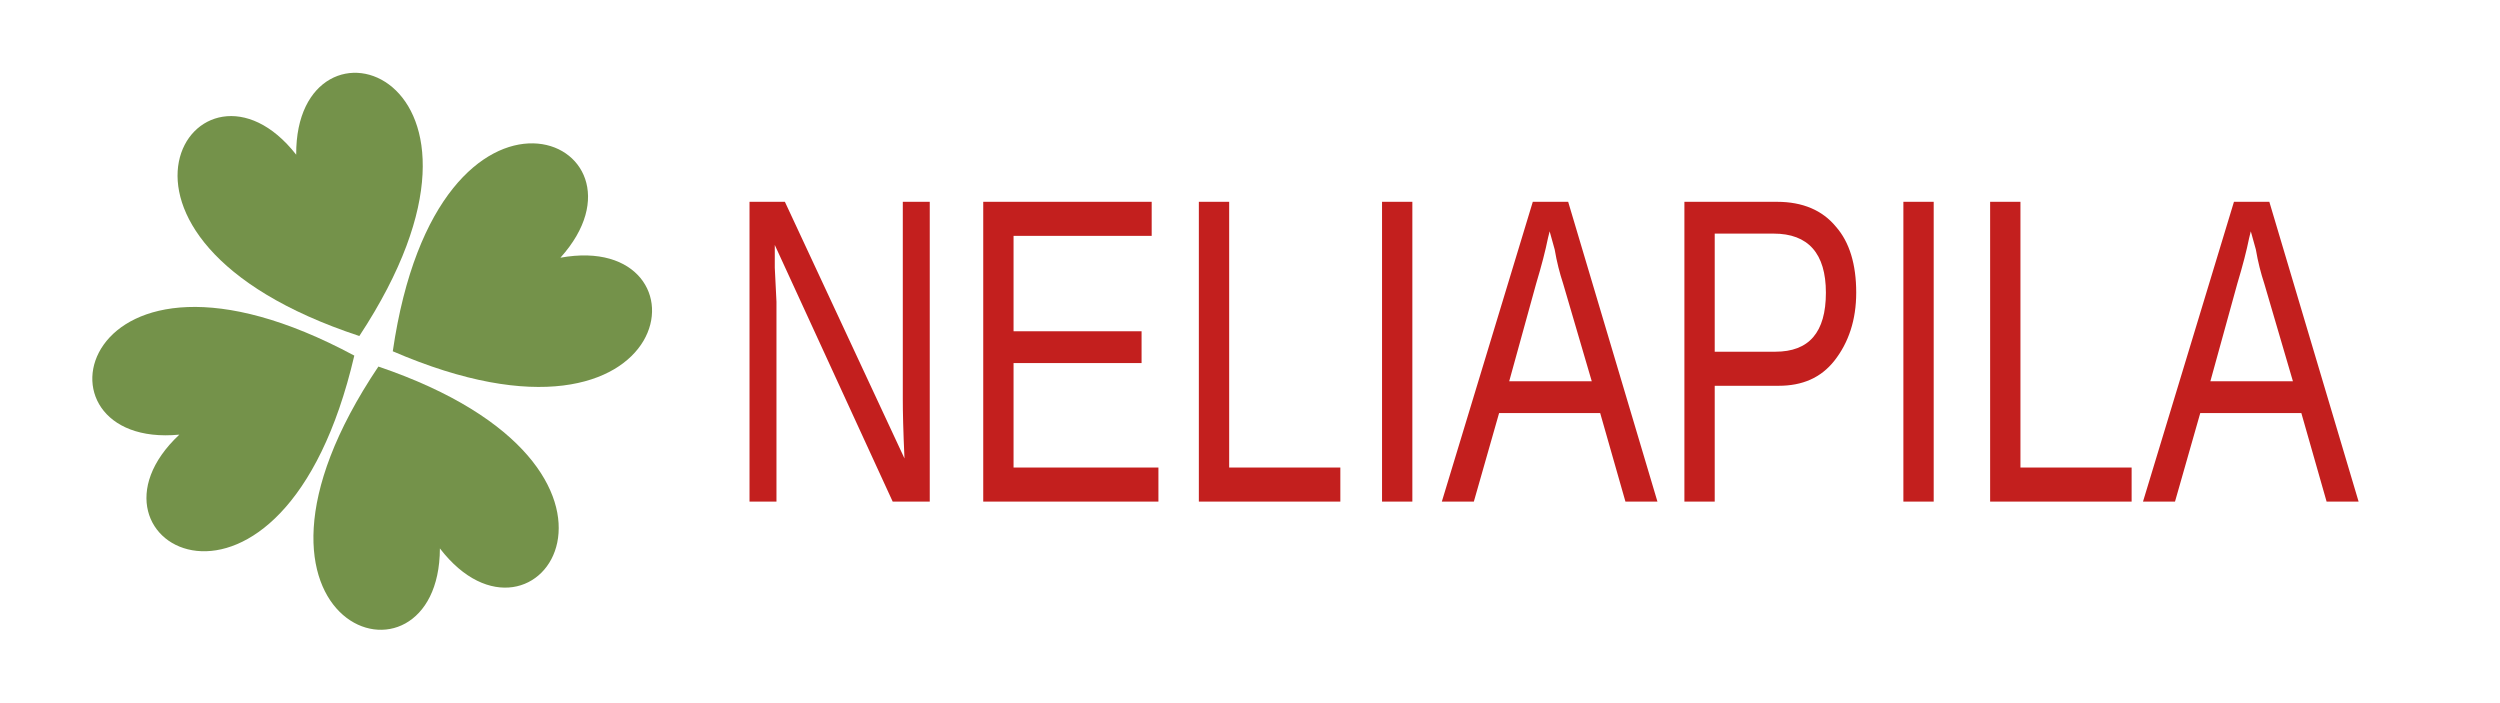
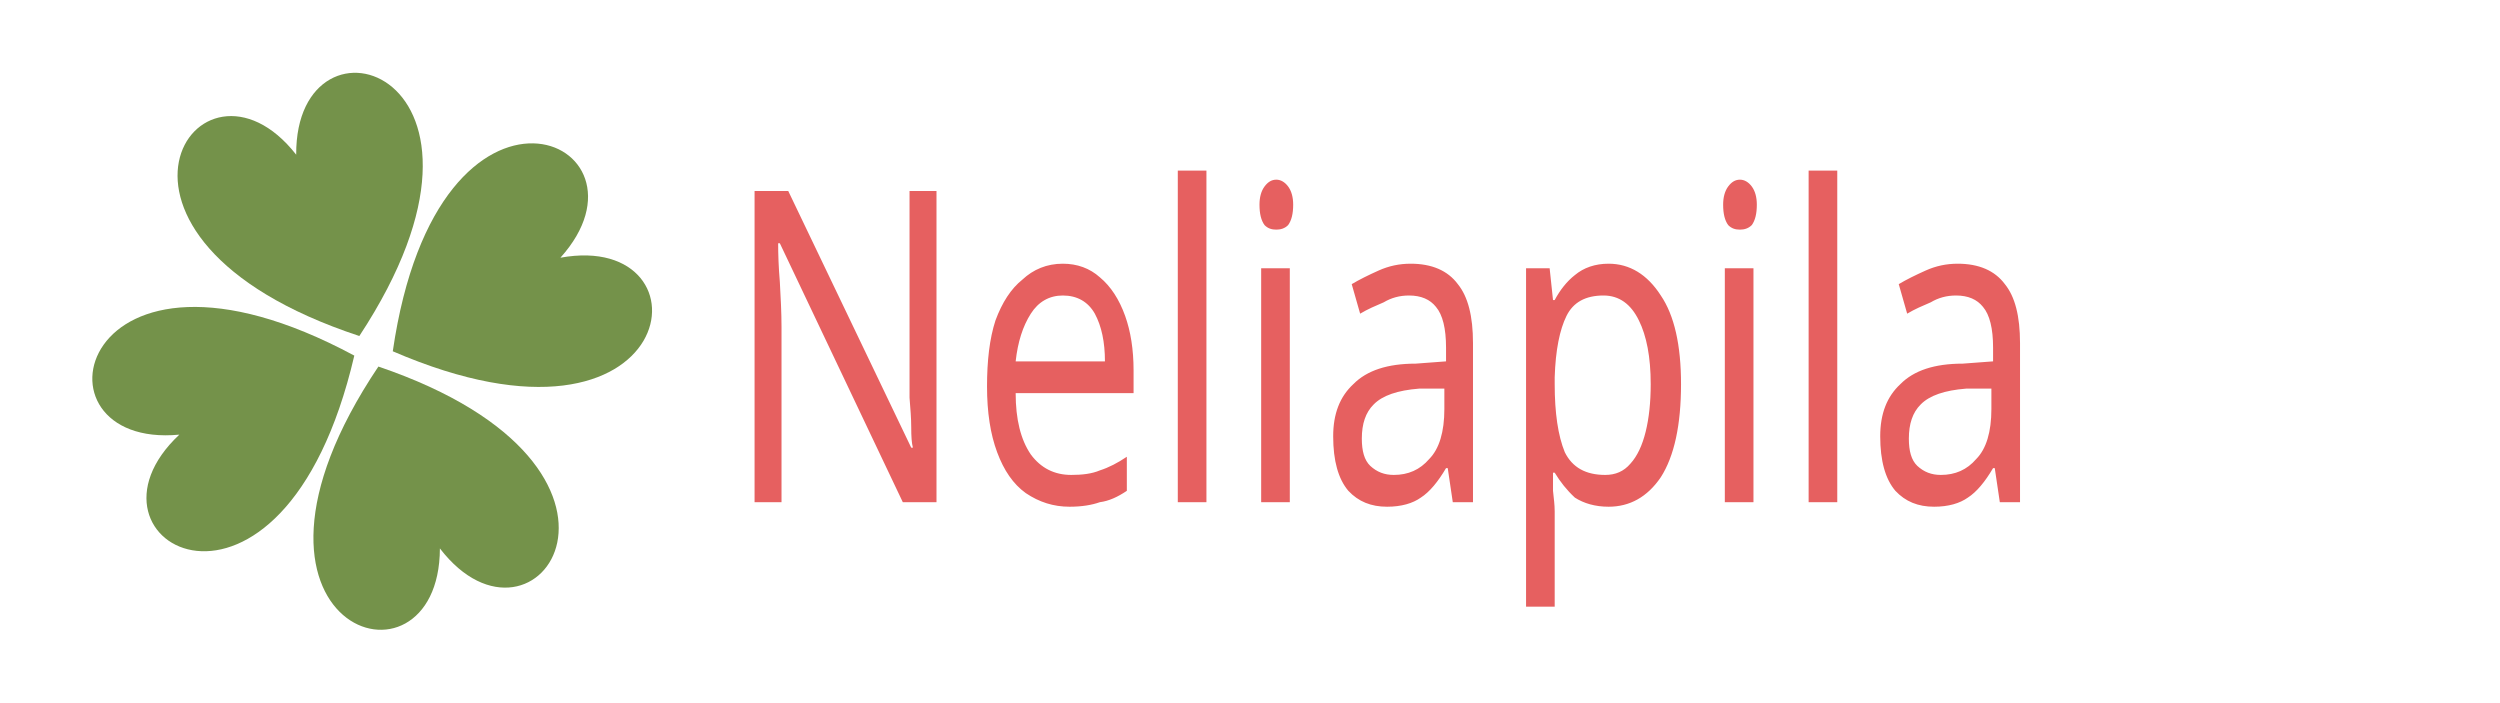
<svg xmlns="http://www.w3.org/2000/svg" width="445" height="125">
  <g>
    <rect fill="none" id="canvas_background" height="127" width="447" y="-1" x="-1" />
    <g display="none" overflow="visible" y="0" x="0" height="100%" width="100%" id="canvasGrid">
      <rect fill="url(#gridpattern)" stroke-width="0" y="0" x="0" height="100%" width="100%" />
    </g>
  </g>
  <g>
-     <text transform="matrix(19.1895 0 0 25.8739 -5745.32 -5508.47)" stroke="#000" xml:space="preserve" text-anchor="start" font-family="Arial, sans-serif" font-size="3" id="svg_1" y="216.35" x="306.101" stroke-width="0" fill="#C31F1E">NELIAPILA</text>
+     <text transform="matrix(19.1895 0 0 25.8739 -5745.32 -5508.47)" stroke="#000" xml:space="preserve" text-anchor="start" font-family="Sylfaen, sans-serif" font-size="3" id="svg_1" y="216.35" x="306.101" stroke-width="0" fill="#e66060">Neliapila</text>
    <g id="svg_6">
      <path transform="rotate(-19.2013 56.5617 38.5607)" id="svg_2" d="m56.562,26.887c9.07,-26.579 44.609,0 0,34.174c-44.609,-34.174 -9.07,-60.752 0,-34.174z" stroke-opacity="null" stroke-width="" stroke="" fill="#74924a" />
      <path transform="rotate(-114.31 42.5617 72.5607)" id="svg_3" d="m42.562,60.887c9.07,-26.579 44.609,0 0,34.174c-44.609,-34.174 -9.07,-60.752 0,-34.174z" stroke-opacity="null" stroke-width="" stroke="" fill="#74924a" />
      <path transform="rotate(161.314 74.5617 86.5607)" id="svg_4" d="m74.562,74.887c9.07,-26.579 44.609,0 0,34.174c-44.609,-34.174 -9.07,-60.752 0,-34.174z" stroke-opacity="null" stroke-width="" stroke="" fill="#74924a" />
      <path stroke="" transform="rotate(60.8298 89.5617 51.5607)" id="svg_5" d="m89.562,39.887c9.07,-26.579 44.609,0 0,34.174c-44.609,-34.174 -9.07,-60.752 0,-34.174z" stroke-opacity="null" stroke-width="" fill="#74924a" />
    </g>
  </g>
</svg>
